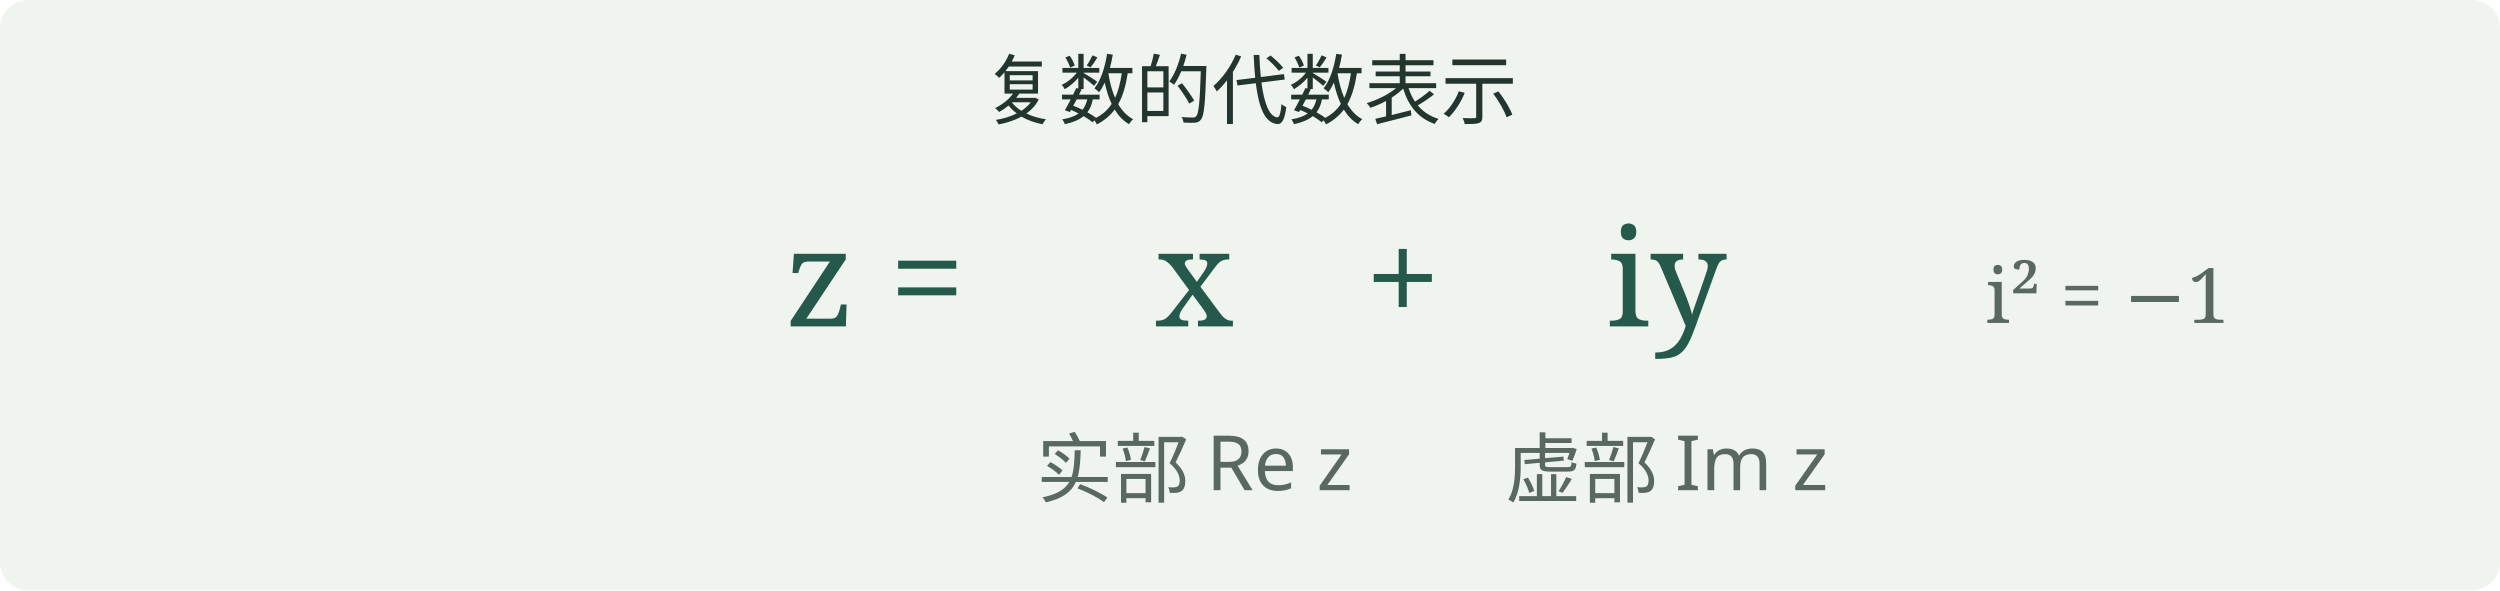
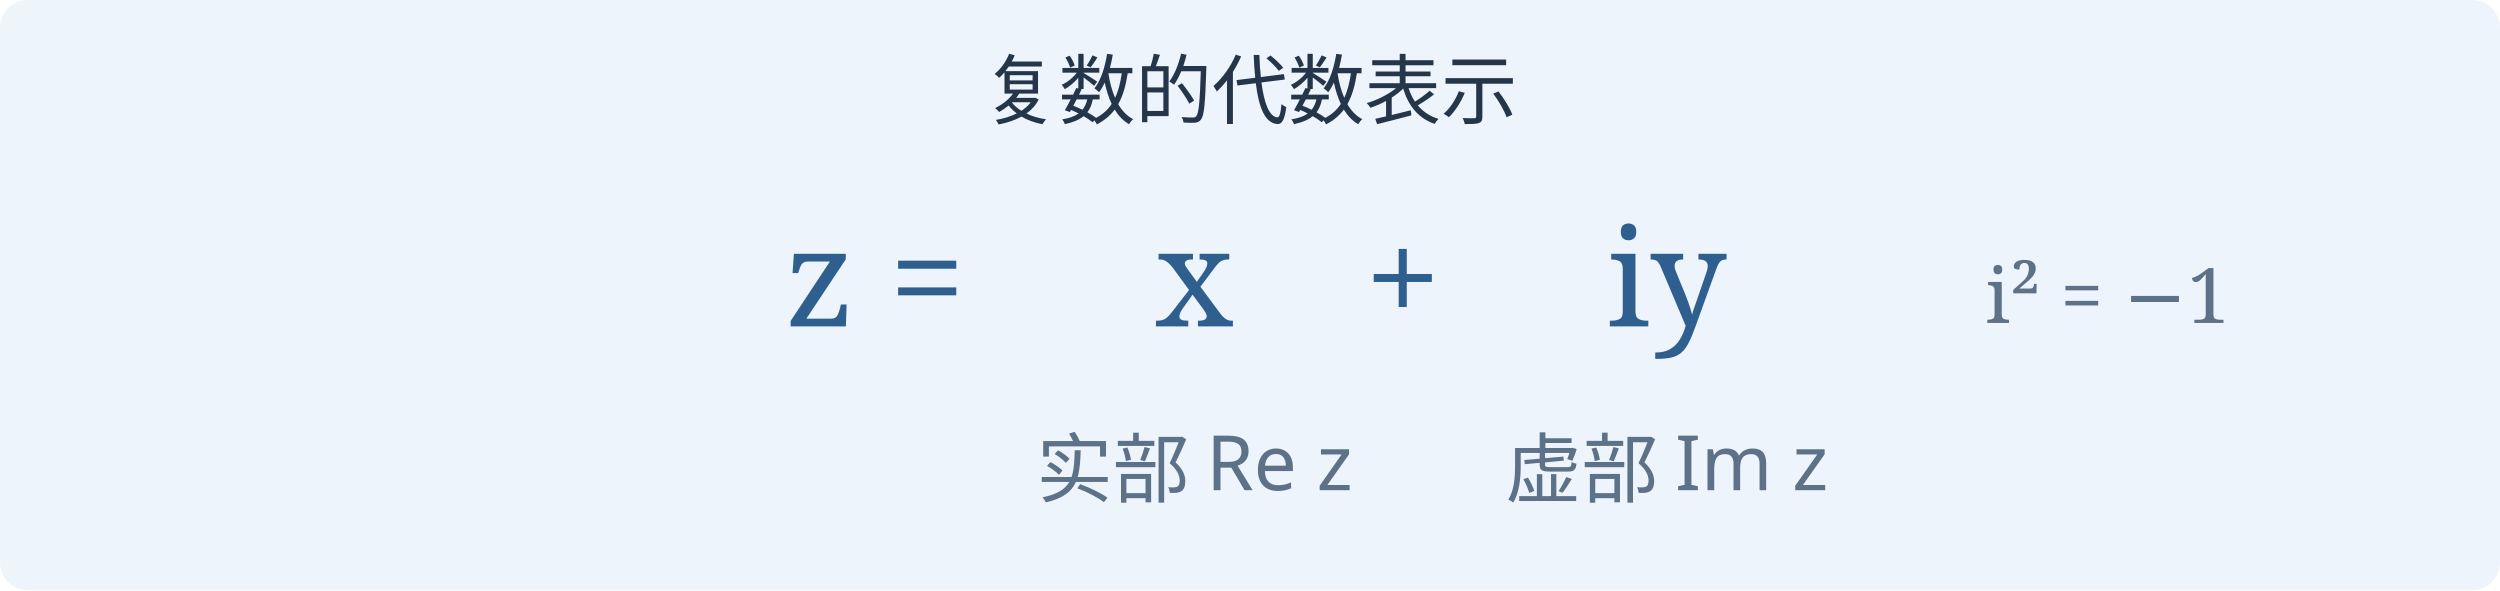
<svg xmlns="http://www.w3.org/2000/svg" width="720" height="170" viewBox="0 0 720 170" fill="none">
-   <rect width="720" height="170" rx="8" fill="#f0f4ef" />
-   <text x="360" y="34" text-anchor="middle" font-family="Segoe UI,PingFang SC,Microsoft YaHei,sans-serif" font-size="22" fill="#23352f">复数的代数表示</text>
-   <g font-family="Georgia,serif" font-size="39" fill="#24594b" text-anchor="middle">
+   <rect width="720" height="170" rx="8" fill="#eef4fb" />
+   <text x="360" y="34" text-anchor="middle" font-family="Segoe UI,PingFang SC,Microsoft YaHei,sans-serif" font-size="22" fill="#26364a">复数的代数表示</text>
+   <g font-family="Georgia,serif" font-size="39" fill="#2f5f8f" text-anchor="middle">
    <text x="252" y="94">z =</text>
    <text x="344" y="94">x</text>
    <text x="404" y="94">+</text>
    <text x="480" y="94">iy</text>
  </g>
-   <g font-family="Segoe UI,PingFang SC,Microsoft YaHei,sans-serif" font-size="22" fill="#596860" text-anchor="middle">
+   <g font-family="Segoe UI,PingFang SC,Microsoft YaHei,sans-serif" font-size="22" fill="#5d7188" text-anchor="middle">
    <text x="344" y="143">实部 Re z</text>
    <text x="480" y="143">虚部 Im z</text>
  </g>
-   <text x="607" y="93" text-anchor="middle" font-family="Georgia,serif" font-size="22" fill="#596860">i² = −1</text>
+   <text x="607" y="93" text-anchor="middle" font-family="Georgia,serif" font-size="22" fill="#5d7188">i² = −1</text>
</svg>
